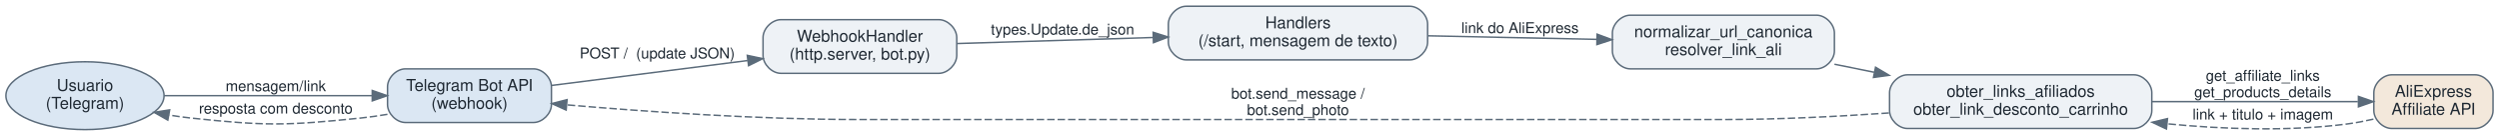
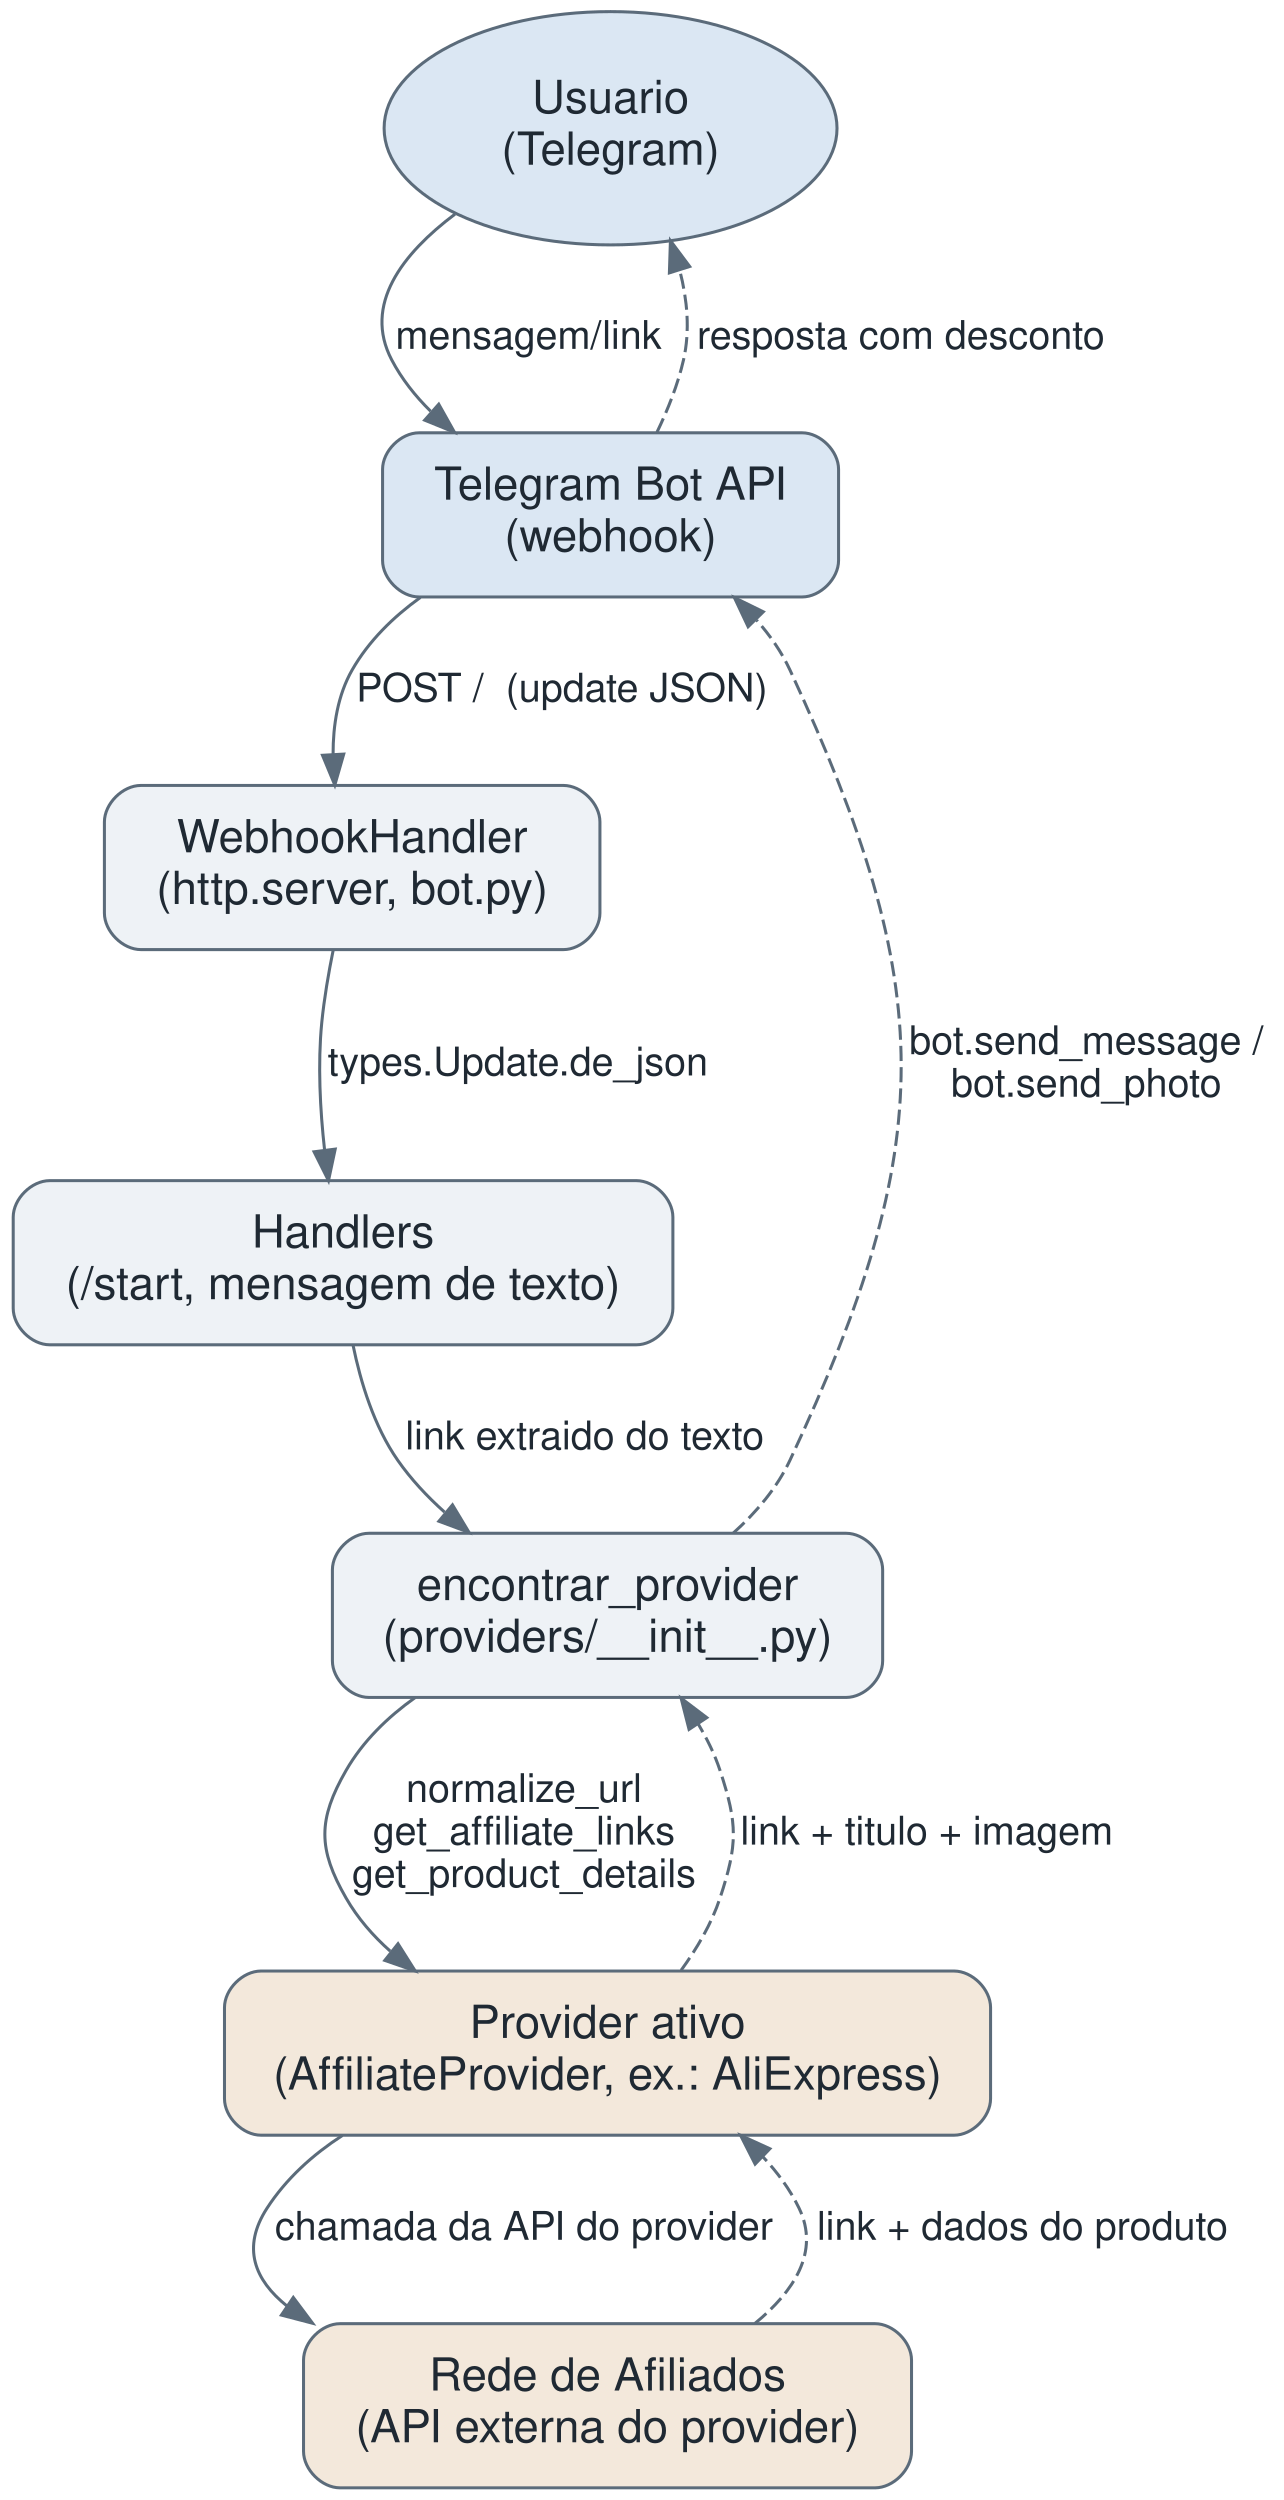
- <svg xmlns="http://www.w3.org/2000/svg" width="1677pt" height="91pt" viewBox="0.00 0.00 1677.07 90.63">
-   <g id="graph0" class="graph" transform="scale(1 1) rotate(0) translate(4 86.63)">
+ <svg xmlns="http://www.w3.org/2000/svg" width="422pt" height="822pt" viewBox="0.00 0.00 421.50 822.37">
+   <g id="graph0" class="graph" transform="scale(1 1) rotate(0) translate(4 818.37)">
    <g id="node1" class="node">
-       <ellipse fill="#dbe7f3" stroke="#5b6b7a" cx="53.03" cy="-22.63" rx="53.07" ry="22.76" />
-       <text text-anchor="middle" x="53.03" y="-25.83" font-family="Helvetica,sans-Serif" font-size="11.00" fill="#1f2933">Usuario</text>
-       <text text-anchor="middle" x="53.03" y="-13.83" font-family="Helvetica,sans-Serif" font-size="11.00" fill="#1f2933">(Telegram)</text>
+       <ellipse fill="#dbe7f3" stroke="#5b6b7a" cx="196.5" cy="-776.18" rx="74.49" ry="38.37" />
+       <text text-anchor="middle" x="196.5" y="-781.18" font-family="Helvetica,sans-Serif" font-size="15.00" fill="#1f2933">Usuario</text>
+       <text text-anchor="middle" x="196.5" y="-764.18" font-family="Helvetica,sans-Serif" font-size="15.00" fill="#1f2933">(Telegram)</text>
    </g>
    <g id="node2" class="node">
-       <path fill="#dbe7f3" stroke="#5b6b7a" d="M354.07,-40.63C354.07,-40.63 268.07,-40.63 268.07,-40.63 262.07,-40.63 256.07,-34.63 256.07,-28.63 256.07,-28.63 256.07,-16.63 256.07,-16.63 256.07,-10.63 262.07,-4.63 268.07,-4.63 268.07,-4.63 354.07,-4.63 354.07,-4.63 360.07,-4.63 366.07,-10.63 366.07,-16.63 366.07,-16.63 366.07,-28.63 366.07,-28.63 366.07,-34.63 360.07,-40.63 354.07,-40.63" />
-       <text text-anchor="middle" x="311.07" y="-25.83" font-family="Helvetica,sans-Serif" font-size="11.00" fill="#1f2933">Telegram Bot API</text>
-       <text text-anchor="middle" x="311.07" y="-13.83" font-family="Helvetica,sans-Serif" font-size="11.00" fill="#1f2933">(webhook)</text>
+       <path fill="#dbe7f3" stroke="#5b6b7a" d="M259.5,-676C259.5,-676 133.5,-676 133.5,-676 127.5,-676 121.5,-670 121.5,-664 121.5,-664 121.5,-634 121.5,-634 121.5,-628 127.5,-622 133.5,-622 133.5,-622 259.5,-622 259.5,-622 265.5,-622 271.5,-628 271.5,-634 271.5,-634 271.5,-664 271.5,-664 271.5,-670 265.5,-676 259.5,-676" />
+       <text text-anchor="middle" x="196.5" y="-654" font-family="Helvetica,sans-Serif" font-size="15.00" fill="#1f2933">Telegram Bot API</text>
+       <text text-anchor="middle" x="196.5" y="-637" font-family="Helvetica,sans-Serif" font-size="15.00" fill="#1f2933">(webhook)</text>
    </g>
    <g id="edge1" class="edge">
-       <path fill="none" stroke="#5b6b7a" d="M106.15,-22.63C146.49,-22.63 202.56,-22.63 245.7,-22.63" />
-       <polygon fill="#5b6b7a" stroke="#5b6b7a" points="245.81,-26.13 255.81,-22.63 245.81,-19.13 245.81,-26.13" />
-       <text text-anchor="middle" x="181.07" y="-25.63" font-family="Helvetica,sans-Serif" font-size="10.00" fill="#1f2933">mensagem/link</text>
+       <path fill="none" stroke="#5b6b7a" d="M145.34,-747.95C127.95,-734.87 115.03,-718.1 124.5,-700 127.77,-693.75 132.22,-688.12 137.31,-683.1" />
+       <polygon fill="#5b6b7a" stroke="#5b6b7a" points="139.98,-685.41 145.16,-676.17 135.35,-680.16 139.98,-685.41" />
+       <text text-anchor="middle" x="169.5" y="-703.6" font-family="Helvetica,sans-Serif" font-size="13.00" fill="#1f2933">mensagem/link</text>
+     </g>
+     <g id="edge10" class="edge">
+       <path fill="none" stroke="#5b6b7a" stroke-dasharray="5,2" d="M211.76,-676.18C215.35,-683.63 218.66,-691.93 220.5,-700 222.69,-709.62 221.75,-719.77 219.27,-729.4" />
+       <polygon fill="#5b6b7a" stroke="#5b6b7a" points="215.85,-728.61 216.19,-739.2 222.52,-730.71 215.85,-728.61" />
+       <text text-anchor="middle" x="292" y="-703.6" font-family="Helvetica,sans-Serif" font-size="13.00" fill="#1f2933">resposta com desconto</text>
+     </g>
+     <g id="node3" class="node">
+       <path fill="#eef2f6" stroke="#5b6b7a" d="M181,-560C181,-560 42,-560 42,-560 36,-560 30,-554 30,-548 30,-548 30,-518 30,-518 30,-512 36,-506 42,-506 42,-506 181,-506 181,-506 187,-506 193,-512 193,-518 193,-518 193,-548 193,-548 193,-554 187,-560 181,-560" />
+       <text text-anchor="middle" x="111.5" y="-538" font-family="Helvetica,sans-Serif" font-size="15.00" fill="#1f2933">WebhookHandler</text>
+       <text text-anchor="middle" x="111.5" y="-521" font-family="Helvetica,sans-Serif" font-size="15.00" fill="#1f2933">(http.server, bot.py)</text>
+     </g>
+     <g id="edge2" class="edge">
+       <path fill="none" stroke="#5b6b7a" d="M133.96,-621.86C124.97,-615.39 116.94,-607.51 111.5,-598 106.76,-589.71 105.2,-579.78 105.22,-570.24" />
+       <polygon fill="#5b6b7a" stroke="#5b6b7a" points="108.72,-570.31 105.79,-560.13 101.74,-569.92 108.72,-570.31" />
+       <text text-anchor="middle" x="180.5" y="-587.6" font-family="Helvetica,sans-Serif" font-size="13.00" fill="#1f2933">POST /  (update JSON)</text>
+     </g>
+     <g id="node4" class="node">
+       <path fill="#eef2f6" stroke="#5b6b7a" d="M205,-430C205,-430 12,-430 12,-430 6,-430 0,-424 0,-418 0,-418 0,-388 0,-388 0,-382 6,-376 12,-376 12,-376 205,-376 205,-376 211,-376 217,-382 217,-388 217,-388 217,-418 217,-418 217,-424 211,-430 205,-430" />
+       <text text-anchor="middle" x="108.5" y="-408" font-family="Helvetica,sans-Serif" font-size="15.00" fill="#1f2933">Handlers</text>
+       <text text-anchor="middle" x="108.5" y="-391" font-family="Helvetica,sans-Serif" font-size="15.00" fill="#1f2933">(/start, mensagem de texto)</text>
+     </g>
+     <g id="edge3" class="edge">
+       <path fill="none" stroke="#5b6b7a" d="M105.28,-505.94C103.72,-498.27 102.28,-489.84 101.5,-482 100.15,-468.33 100.95,-453.31 102.42,-440.13" />
+       <polygon fill="#5b6b7a" stroke="#5b6b7a" points="105.92,-440.37 103.71,-430.01 98.97,-439.49 105.92,-440.37" />
+       <text text-anchor="middle" x="166" y="-464.6" font-family="Helvetica,sans-Serif" font-size="13.00" fill="#1f2933">types.Update.de_json</text>
+     </g>
+     <g id="node5" class="node">
+       <path fill="#eef2f6" stroke="#5b6b7a" d="M274,-314C274,-314 117,-314 117,-314 111,-314 105,-308 105,-302 105,-302 105,-272 105,-272 105,-266 111,-260 117,-260 117,-260 274,-260 274,-260 280,-260 286,-266 286,-272 286,-272 286,-302 286,-302 286,-308 280,-314 274,-314" />
+       <text text-anchor="middle" x="195.5" y="-292" font-family="Helvetica,sans-Serif" font-size="15.00" fill="#1f2933">encontrar_provider</text>
+       <text text-anchor="middle" x="195.5" y="-275" font-family="Helvetica,sans-Serif" font-size="15.00" fill="#1f2933">(providers/__init__.py)</text>
+     </g>
+     <g id="edge4" class="edge">
+       <path fill="none" stroke="#5b6b7a" d="M111.76,-376C114.28,-363.64 118.71,-349.17 126.5,-338 130.81,-331.83 136.12,-326.13 141.88,-320.97" />
+       <polygon fill="#5b6b7a" stroke="#5b6b7a" points="144.5,-323.35 149.96,-314.27 140.03,-317.96 144.5,-323.35" />
+       <text text-anchor="middle" x="188" y="-341.6" font-family="Helvetica,sans-Serif" font-size="13.00" fill="#1f2933">link extraido do texto</text>
    </g>
    <g id="edge9" class="edge">
-       <path fill="none" stroke="#5b6b7a" stroke-dasharray="5,2" d="M256,-10.12C249.98,-9.1 243.91,-8.23 238.07,-7.63 187.67,-2.43 174.45,-2.29 124.07,-7.63 119.29,-8.13 114.37,-8.83 109.45,-9.64" />
-       <polygon fill="#5b6b7a" stroke="#5b6b7a" points="108.61,-6.24 99.39,-11.46 109.86,-13.12 108.61,-6.24" />
-       <text text-anchor="middle" x="181.07" y="-10.63" font-family="Helvetica,sans-Serif" font-size="10.00" fill="#1f2933">resposta com desconto</text>
-     </g>
-     <g id="node3" class="node">
-       <path fill="#eef2f6" stroke="#5b6b7a" d="M626.07,-73.63C626.07,-73.63 520.07,-73.63 520.07,-73.63 514.07,-73.63 508.07,-67.63 508.07,-61.63 508.07,-61.63 508.07,-49.63 508.07,-49.63 508.07,-43.63 514.07,-37.63 520.07,-37.63 520.07,-37.63 626.07,-37.63 626.07,-37.63 632.07,-37.63 638.07,-43.63 638.07,-49.63 638.07,-49.63 638.07,-61.63 638.07,-61.63 638.07,-67.63 632.07,-73.63 626.07,-73.63" />
-       <text text-anchor="middle" x="573.07" y="-58.83" font-family="Helvetica,sans-Serif" font-size="11.00" fill="#1f2933">WebhookHandler</text>
-       <text text-anchor="middle" x="573.07" y="-46.83" font-family="Helvetica,sans-Serif" font-size="11.00" fill="#1f2933">(http.server, bot.py)</text>
-     </g>
-     <g id="edge2" class="edge">
-       <path fill="none" stroke="#5b6b7a" d="M366.25,-29.51C404.34,-34.34 455.77,-40.87 497.69,-46.19" />
-       <polygon fill="#5b6b7a" stroke="#5b6b7a" points="497.49,-49.69 507.85,-47.48 498.37,-42.75 497.49,-49.69" />
-       <text text-anchor="middle" x="437.07" y="-47.63" font-family="Helvetica,sans-Serif" font-size="10.00" fill="#1f2933">POST /  (update JSON)</text>
-     </g>
-     <g id="node4" class="node">
-       <path fill="#eef2f6" stroke="#5b6b7a" d="M942.07,-82.63C942.07,-82.63 792.07,-82.63 792.07,-82.63 786.07,-82.63 780.07,-76.63 780.07,-70.63 780.07,-70.63 780.07,-58.63 780.07,-58.63 780.07,-52.63 786.07,-46.63 792.07,-46.63 792.07,-46.63 942.07,-46.63 942.07,-46.63 948.07,-46.63 954.07,-52.63 954.07,-58.63 954.07,-58.63 954.07,-70.63 954.07,-70.63 954.07,-76.63 948.07,-82.63 942.07,-82.63" />
-       <text text-anchor="middle" x="867.07" y="-67.83" font-family="Helvetica,sans-Serif" font-size="11.00" fill="#1f2933">Handlers</text>
-       <text text-anchor="middle" x="867.07" y="-55.83" font-family="Helvetica,sans-Serif" font-size="11.00" fill="#1f2933">(/start, mensagem de texto)</text>
-     </g>
-     <g id="edge3" class="edge">
-       <path fill="none" stroke="#5b6b7a" d="M638.15,-57.6C676.69,-58.79 726.5,-60.33 769.72,-61.66" />
-       <polygon fill="#5b6b7a" stroke="#5b6b7a" points="769.87,-65.16 779.97,-61.97 770.09,-58.17 769.87,-65.16" />
-       <text text-anchor="middle" x="709.07" y="-63.63" font-family="Helvetica,sans-Serif" font-size="10.00" fill="#1f2933">types.Update.de_json</text>
-     </g>
-     <g id="node5" class="node">
-       <path fill="#eef2f6" stroke="#5b6b7a" d="M1215.07,-76.63C1215.07,-76.63 1090.07,-76.63 1090.07,-76.63 1084.07,-76.63 1078.07,-70.63 1078.07,-64.63 1078.07,-64.63 1078.07,-52.63 1078.07,-52.63 1078.07,-46.63 1084.07,-40.63 1090.07,-40.63 1090.07,-40.63 1215.07,-40.63 1215.07,-40.63 1221.07,-40.63 1227.07,-46.63 1227.07,-52.63 1227.07,-52.63 1227.07,-64.63 1227.07,-64.63 1227.07,-70.63 1221.07,-76.63 1215.07,-76.63" />
-       <text text-anchor="middle" x="1152.57" y="-61.83" font-family="Helvetica,sans-Serif" font-size="11.00" fill="#1f2933">normalizar_url_canonica</text>
-       <text text-anchor="middle" x="1152.57" y="-49.83" font-family="Helvetica,sans-Serif" font-size="11.00" fill="#1f2933">resolver_link_ali</text>
-     </g>
-     <g id="edge4" class="edge">
-       <path fill="none" stroke="#5b6b7a" d="M954.28,-62.8C990.16,-62.04 1031.68,-61.16 1067.35,-60.41" />
-       <polygon fill="#5b6b7a" stroke="#5b6b7a" points="1067.81,-63.9 1077.73,-60.19 1067.66,-56.9 1067.81,-63.9" />
-       <text text-anchor="middle" x="1016.07" y="-64.63" font-family="Helvetica,sans-Serif" font-size="10.00" fill="#1f2933">link do AliExpress</text>
+       <path fill="none" stroke="#5b6b7a" stroke-dasharray="5,2" d="M236.9,-314.1C244.44,-320.9 251.24,-328.91 255.5,-338 304.51,-442.65 304.08,-493.15 255.5,-598 252.76,-603.92 248.93,-609.39 244.54,-614.37" />
+       <polygon fill="#5b6b7a" stroke="#5b6b7a" points="241.75,-612.21 237.23,-621.79 246.74,-617.12 241.75,-612.21" />
+       <text text-anchor="middle" x="353" y="-471.6" font-family="Helvetica,sans-Serif" font-size="13.00" fill="#1f2933">bot.send_message /</text>
+       <text text-anchor="middle" x="353" y="-457.6" font-family="Helvetica,sans-Serif" font-size="13.00" fill="#1f2933">bot.send_photo</text>
    </g>
    <g id="node6" class="node">
-       <path fill="#eef2f6" stroke="#5b6b7a" d="M1428.07,-36.63C1428.07,-36.63 1276.07,-36.63 1276.07,-36.63 1270.07,-36.63 1264.07,-30.63 1264.07,-24.63 1264.07,-24.63 1264.07,-12.63 1264.07,-12.63 1264.07,-6.63 1270.07,-0.63 1276.07,-0.63 1276.07,-0.63 1428.07,-0.63 1428.07,-0.63 1434.07,-0.63 1440.07,-6.63 1440.07,-12.63 1440.07,-12.63 1440.07,-24.63 1440.07,-24.63 1440.07,-30.63 1434.07,-36.63 1428.07,-36.63" />
-       <text text-anchor="middle" x="1352.07" y="-21.83" font-family="Helvetica,sans-Serif" font-size="11.00" fill="#1f2933">obter_links_afiliados</text>
-       <text text-anchor="middle" x="1352.07" y="-9.83" font-family="Helvetica,sans-Serif" font-size="11.00" fill="#1f2933">obter_link_desconto_carrinho</text>
+       <path fill="#f3e8db" stroke="#5b6b7a" d="M309.5,-170C309.5,-170 81.5,-170 81.5,-170 75.5,-170 69.5,-164 69.5,-158 69.5,-158 69.5,-128 69.5,-128 69.5,-122 75.5,-116 81.5,-116 81.5,-116 309.5,-116 309.5,-116 315.5,-116 321.5,-122 321.5,-128 321.5,-128 321.5,-158 321.5,-158 321.5,-164 315.5,-170 309.5,-170" />
+       <text text-anchor="middle" x="195.5" y="-148" font-family="Helvetica,sans-Serif" font-size="15.00" fill="#1f2933">Provider ativo</text>
+       <text text-anchor="middle" x="195.5" y="-131" font-family="Helvetica,sans-Serif" font-size="15.00" fill="#1f2933">(AffiliateProvider, ex.: AliExpress)</text>
    </g>
    <g id="edge5" class="edge">
-       <path fill="none" stroke="#5b6b7a" d="M1227.11,-43.73C1235.79,-41.97 1244.76,-40.16 1253.71,-38.35" />
-       <polygon fill="#5b6b7a" stroke="#5b6b7a" points="1254.68,-41.72 1263.79,-36.3 1253.29,-34.86 1254.68,-41.72" />
+       <path fill="none" stroke="#5b6b7a" d="M132.24,-259.98C123.14,-253.5 115.01,-245.58 109.5,-236 100.19,-219.82 100.19,-210.18 109.5,-194 113.29,-187.41 118.32,-181.61 124.04,-176.53" />
+       <polygon fill="#5b6b7a" stroke="#5b6b7a" points="126.58,-178.98 132.24,-170.02 122.23,-173.5 126.58,-178.98" />
+       <text text-anchor="middle" x="168" y="-225.6" font-family="Helvetica,sans-Serif" font-size="13.00" fill="#1f2933">normalize_url</text>
+       <text text-anchor="middle" x="168" y="-211.6" font-family="Helvetica,sans-Serif" font-size="13.00" fill="#1f2933">get_affiliate_links</text>
+       <text text-anchor="middle" x="168" y="-197.6" font-family="Helvetica,sans-Serif" font-size="13.00" fill="#1f2933">get_product_details</text>
    </g>
    <g id="edge8" class="edge">
-       <path fill="none" stroke="#5b6b7a" stroke-dasharray="5,2" d="M1263.63,-11.03C1229.34,-8.65 1189.64,-6.63 1153.57,-6.63 572.07,-6.63 572.07,-6.63 572.07,-6.63 505.29,-6.63 429.05,-11.95 376.47,-16.46" />
-       <polygon fill="#5b6b7a" stroke="#5b6b7a" points="375.94,-12.99 366.29,-17.34 376.55,-19.96 375.94,-12.99" />
-       <text text-anchor="middle" x="867.07" y="-20.63" font-family="Helvetica,sans-Serif" font-size="10.00" fill="#1f2933">bot.send_message /</text>
-       <text text-anchor="middle" x="867.07" y="-9.63" font-family="Helvetica,sans-Serif" font-size="10.00" fill="#1f2933">bot.send_photo</text>
+       <path fill="none" stroke="#5b6b7a" stroke-dasharray="5,2" d="M219.7,-170.24C224.93,-177.44 229.73,-185.59 232.5,-194 238.35,-211.73 238.35,-218.27 232.5,-236 230.77,-241.26 228.24,-246.41 225.32,-251.3" />
+       <polygon fill="#5b6b7a" stroke="#5b6b7a" points="222.32,-249.49 219.7,-259.76 228.15,-253.36 222.32,-249.49" />
+       <text text-anchor="middle" x="300.5" y="-211.6" font-family="Helvetica,sans-Serif" font-size="13.00" fill="#1f2933">link + titulo + imagem</text>
    </g>
    <g id="node7" class="node">
-       <path fill="#f3e8db" stroke="#5b6b7a" d="M1657.07,-36.63C1657.07,-36.63 1601.07,-36.63 1601.07,-36.63 1595.07,-36.63 1589.07,-30.63 1589.07,-24.63 1589.07,-24.63 1589.07,-12.63 1589.07,-12.63 1589.07,-6.63 1595.07,-0.63 1601.07,-0.63 1601.07,-0.63 1657.07,-0.63 1657.07,-0.63 1663.07,-0.63 1669.07,-6.63 1669.07,-12.63 1669.07,-12.63 1669.07,-24.63 1669.07,-24.63 1669.07,-30.63 1663.07,-36.63 1657.07,-36.63" />
-       <text text-anchor="middle" x="1629.07" y="-21.83" font-family="Helvetica,sans-Serif" font-size="11.00" fill="#1f2933">AliExpress</text>
-       <text text-anchor="middle" x="1629.07" y="-9.83" font-family="Helvetica,sans-Serif" font-size="11.00" fill="#1f2933">Affiliate API</text>
+       <path fill="#f3e8db" stroke="#5b6b7a" d="M283.5,-54C283.5,-54 107.5,-54 107.5,-54 101.5,-54 95.5,-48 95.5,-42 95.5,-42 95.5,-12 95.5,-12 95.5,-6 101.5,0 107.5,0 107.5,0 283.5,0 283.5,0 289.5,0 295.5,-6 295.5,-12 295.5,-12 295.5,-42 295.5,-42 295.5,-48 289.5,-54 283.5,-54" />
+       <text text-anchor="middle" x="195.5" y="-32" font-family="Helvetica,sans-Serif" font-size="15.00" fill="#1f2933">Rede de Afiliados</text>
+       <text text-anchor="middle" x="195.5" y="-15" font-family="Helvetica,sans-Serif" font-size="15.00" fill="#1f2933">(API externa do provider)</text>
    </g>
    <g id="edge6" class="edge">
-       <path fill="none" stroke="#5b6b7a" d="M1440.08,-18.63C1485.67,-18.63 1539.87,-18.63 1578.33,-18.63" />
-       <polygon fill="#5b6b7a" stroke="#5b6b7a" points="1578.74,-22.13 1588.74,-18.63 1578.74,-15.13 1578.74,-22.13" />
-       <text text-anchor="middle" x="1514.57" y="-32.63" font-family="Helvetica,sans-Serif" font-size="10.00" fill="#1f2933">get_affiliate_links</text>
-       <text text-anchor="middle" x="1514.57" y="-21.63" font-family="Helvetica,sans-Serif" font-size="10.00" fill="#1f2933">get_products_details</text>
+       <path fill="none" stroke="#5b6b7a" d="M108.31,-115.93C98.52,-109.59 89.82,-101.74 83.5,-92 75.08,-79.02 79.36,-68.39 90.09,-59.78" />
+       <polygon fill="#5b6b7a" stroke="#5b6b7a" points="92.13,-62.63 98.48,-54.14 88.22,-56.82 92.13,-62.63" />
+       <text text-anchor="middle" x="168" y="-81.6" font-family="Helvetica,sans-Serif" font-size="13.00" fill="#1f2933">chamada da API do provider</text>
    </g>
    <g id="edge7" class="edge">
-       <path fill="none" stroke="#5b6b7a" stroke-dasharray="5,2" d="M1588.77,-6.88C1582.88,-5.53 1576.85,-4.38 1571.07,-3.63 1531.69,1.47 1488.08,-0.11 1450.28,-3.76" />
-       <polygon fill="#5b6b7a" stroke="#5b6b7a" points="1449.88,-0.28 1440.29,-4.78 1450.59,-7.24 1449.88,-0.28" />
-       <text text-anchor="middle" x="1514.57" y="-6.63" font-family="Helvetica,sans-Serif" font-size="10.00" fill="#1f2933">link + titulo + imagem</text>
+       <path fill="none" stroke="#5b6b7a" stroke-dasharray="5,2" d="M243.97,-54.07C256.82,-64.61 265.42,-77.68 258.5,-92 255.52,-98.17 251.37,-103.81 246.61,-108.89" />
+       <polygon fill="#5b6b7a" stroke="#5b6b7a" points="244.05,-106.5 239.26,-115.95 248.9,-111.55 244.05,-106.5" />
+       <text text-anchor="middle" x="332" y="-81.6" font-family="Helvetica,sans-Serif" font-size="13.00" fill="#1f2933">link + dados do produto</text>
    </g>
  </g>
</svg>
